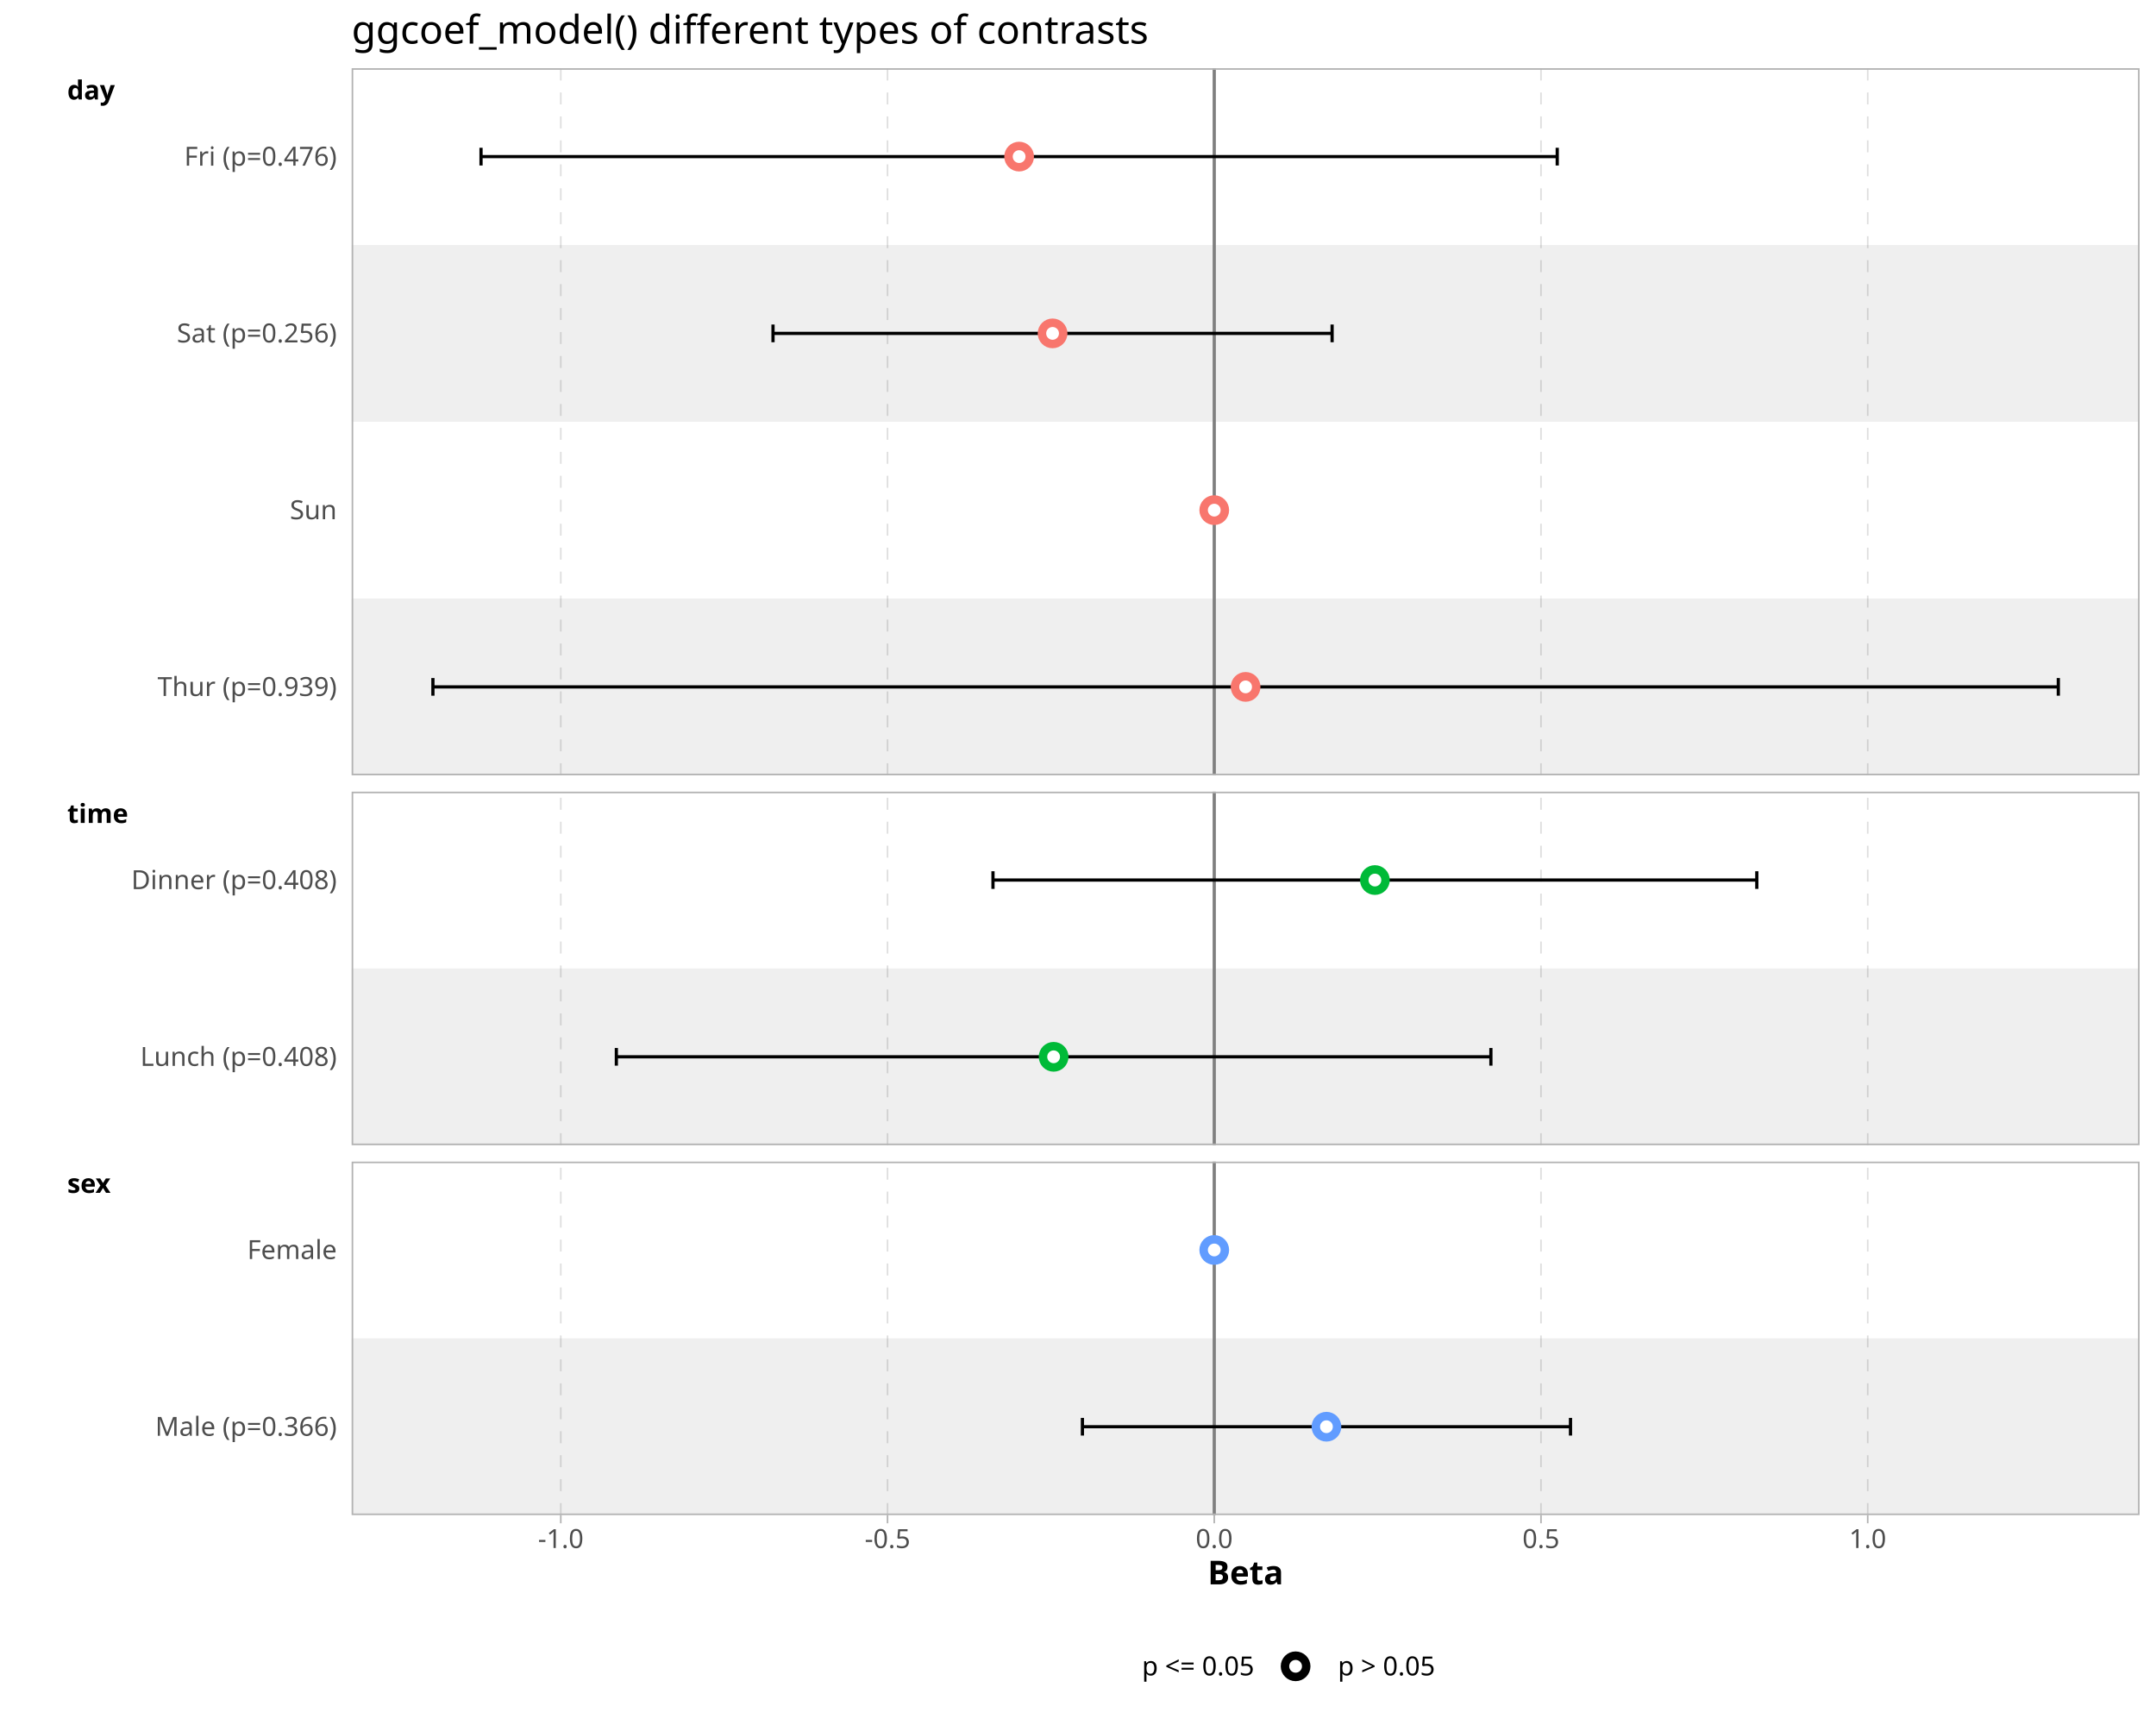
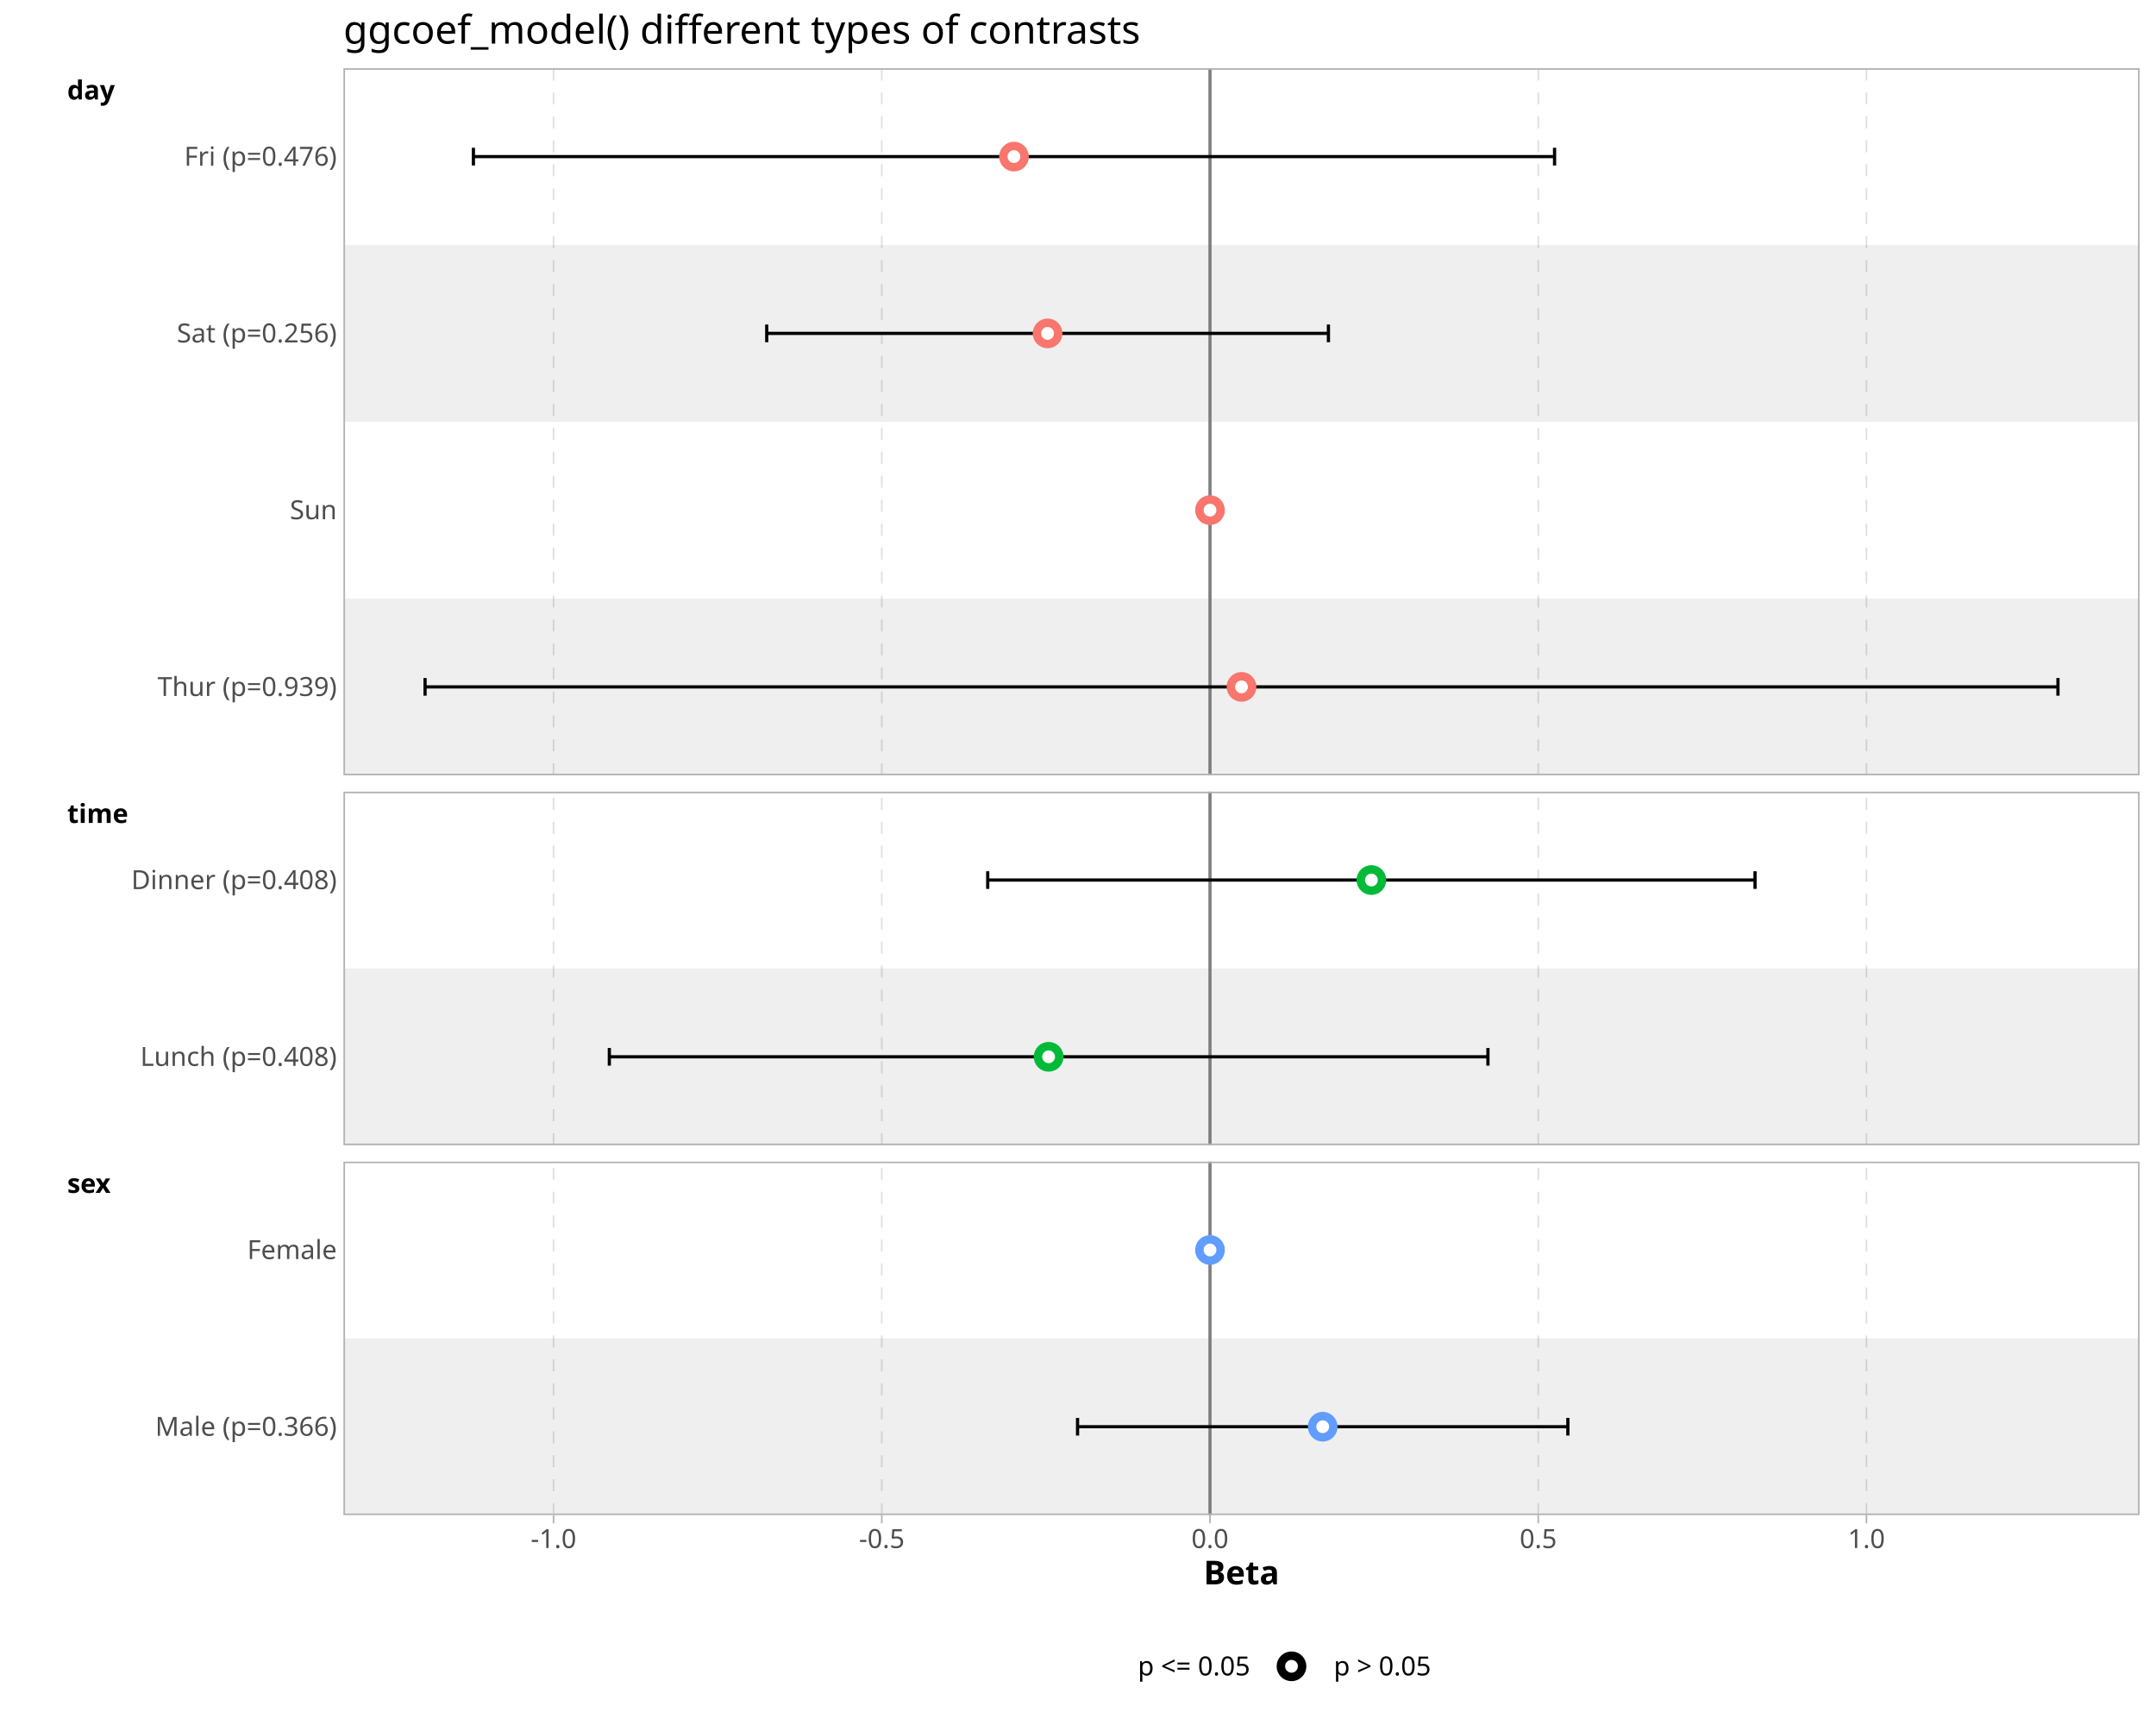
<svg xmlns="http://www.w3.org/2000/svg" class="svglite" data-engine-version="2.0" width="720.00pt" height="576.00pt" viewBox="0 0 720.00 576.00">
  <defs>
    <style type="text/css">
    .svglite line, .svglite polyline, .svglite polygon, .svglite path, .svglite rect, .svglite circle {
      fill: none;
      stroke: #000000;
      stroke-linecap: round;
      stroke-linejoin: round;
      stroke-miterlimit: 10.00;
    }
  </style>
  </defs>
  <rect width="100%" height="100%" style="stroke: none; fill: #FFFFFF;" />
  <defs>
    <clipPath id="cpMC4wMHw3MjAuMDB8MC4wMHw1NzYuMDA=">
      <rect x="0.00" y="0.00" width="720.00" height="576.00" />
    </clipPath>
  </defs>
  <g clip-path="url(#cpMC4wMHw3MjAuMDB8MC4wMHw1NzYuMDA=)">
    <rect x="0.00" y="0.00" width="720.00" height="576.00" style="stroke-width: 1.07; stroke: #FFFFFF; fill: #FFFFFF;" />
  </g>
  <defs>
-     <clipPath id="cpMTE3LjQzfDcxNC41MnwyMi43OHwyNTguODc=">
-       <rect x="117.43" y="22.78" width="597.09" height="236.09" />
+     <clipPath id="cpMTE0LjY5fDcxNC41MnwyMi43OHwyNTguODc=">
+       <rect x="114.69" y="22.78" width="599.83" height="236.09" />
    </clipPath>
  </defs>
-   <g clip-path="url(#cpMTE3LjQzfDcxNC41MnwyMi43OHwyNTguODc=)">
-     <rect x="117.43" y="22.78" width="597.09" height="236.09" style="stroke-width: 1.07; stroke: none; fill: #FFFFFF;" />
-     <polyline points="187.28,258.87 187.28,22.78 " style="stroke-width: 0.53; stroke: #DEDEDE; stroke-dasharray: 4.00,4.00; stroke-linecap: butt;" />
-     <polyline points="296.39,258.87 296.39,22.78 " style="stroke-width: 0.53; stroke: #DEDEDE; stroke-dasharray: 4.00,4.00; stroke-linecap: butt;" />
-     <polyline points="405.50,258.87 405.50,22.78 " style="stroke-width: 0.53; stroke: #DEDEDE; stroke-dasharray: 4.00,4.00; stroke-linecap: butt;" />
-     <polyline points="514.62,258.87 514.62,22.78 " style="stroke-width: 0.53; stroke: #DEDEDE; stroke-dasharray: 4.00,4.00; stroke-linecap: butt;" />
-     <polyline points="623.73,258.87 623.73,22.78 " style="stroke-width: 0.53; stroke: #DEDEDE; stroke-dasharray: 4.00,4.00; stroke-linecap: butt;" />
-     <rect x="117.43" y="199.85" width="597.09" height="59.02" style="stroke-width: 1.07; stroke: none; stroke-linecap: butt; stroke-linejoin: miter; fill: #111111; fill-opacity: 0.067;" />
-     <rect x="117.43" y="140.83" width="597.09" height="59.02" style="stroke-width: 1.07; stroke: none; stroke-linecap: butt; stroke-linejoin: miter;" />
-     <rect x="117.43" y="81.81" width="597.09" height="59.02" style="stroke-width: 1.07; stroke: none; stroke-linecap: butt; stroke-linejoin: miter; fill: #111111; fill-opacity: 0.067;" />
-     <rect x="117.43" y="22.78" width="597.09" height="59.02" style="stroke-width: 1.07; stroke: none; stroke-linecap: butt; stroke-linejoin: miter;" />
-     <line x1="405.50" y1="258.87" x2="405.50" y2="22.78" style="stroke-width: 1.07; stroke: #7F7F7F; stroke-linecap: butt;" />
-     <polyline points="520.04,55.25 520.04,49.34 " style="stroke-width: 1.07; stroke-linecap: butt;" />
-     <polyline points="520.04,52.29 160.64,52.29 " style="stroke-width: 1.07; stroke-linecap: butt;" />
-     <polyline points="160.64,55.25 160.64,49.34 " style="stroke-width: 1.07; stroke-linecap: butt;" />
-     <polyline points="444.86,114.27 444.86,108.36 " style="stroke-width: 1.07; stroke-linecap: butt;" />
-     <polyline points="444.86,111.32 258.15,111.32 " style="stroke-width: 1.07; stroke-linecap: butt;" />
-     <polyline points="258.15,114.27 258.15,108.36 " style="stroke-width: 1.07; stroke-linecap: butt;" />
-     <polyline points="687.38,232.31 687.38,226.41 " style="stroke-width: 1.07; stroke-linecap: butt;" />
-     <polyline points="687.38,229.36 144.57,229.36 " style="stroke-width: 1.07; stroke-linecap: butt;" />
-     <polyline points="144.57,232.31 144.57,226.41 " style="stroke-width: 1.07; stroke-linecap: butt;" />
-     <circle cx="340.34" cy="52.29" r="3.55" style="stroke-width: 2.83; stroke: #F8766D; fill: #FFFFFF;" />
-     <circle cx="351.51" cy="111.32" r="3.55" style="stroke-width: 2.83; stroke: #F8766D; fill: #FFFFFF;" />
-     <circle cx="405.50" cy="170.34" r="3.55" style="stroke-width: 2.83; stroke: #F8766D; fill: #FFFFFF;" />
-     <circle cx="415.97" cy="229.36" r="3.55" style="stroke-width: 2.83; stroke: #F8766D; fill: #FFFFFF;" />
-     <rect x="117.43" y="22.78" width="597.09" height="236.09" style="stroke-width: 1.07; stroke: #B3B3B3;" />
+   <g clip-path="url(#cpMTE0LjY5fDcxNC41MnwyMi43OHwyNTguODc=)">
+     <rect x="114.69" y="22.78" width="599.83" height="236.09" style="stroke-width: 1.07; stroke: none; fill: #FFFFFF;" />
+     <polyline points="184.86,258.87 184.86,22.78 " style="stroke-width: 0.53; stroke: #DEDEDE; stroke-dasharray: 4.00,4.00; stroke-linecap: butt;" />
+     <polyline points="294.47,258.87 294.47,22.78 " style="stroke-width: 0.53; stroke: #DEDEDE; stroke-dasharray: 4.00,4.00; stroke-linecap: butt;" />
+     <polyline points="404.08,258.87 404.08,22.78 " style="stroke-width: 0.53; stroke: #DEDEDE; stroke-dasharray: 4.00,4.00; stroke-linecap: butt;" />
+     <polyline points="513.70,258.87 513.70,22.78 " style="stroke-width: 0.53; stroke: #DEDEDE; stroke-dasharray: 4.00,4.00; stroke-linecap: butt;" />
+     <polyline points="623.31,258.87 623.31,22.78 " style="stroke-width: 0.53; stroke: #DEDEDE; stroke-dasharray: 4.00,4.00; stroke-linecap: butt;" />
+     <rect x="114.69" y="199.85" width="599.83" height="59.02" style="stroke-width: 1.07; stroke: none; stroke-linecap: butt; stroke-linejoin: miter; fill: #111111; fill-opacity: 0.067;" />
+     <rect x="114.69" y="140.83" width="599.83" height="59.02" style="stroke-width: 1.07; stroke: none; stroke-linecap: butt; stroke-linejoin: miter;" />
+     <rect x="114.69" y="81.81" width="599.83" height="59.02" style="stroke-width: 1.07; stroke: none; stroke-linecap: butt; stroke-linejoin: miter; fill: #111111; fill-opacity: 0.067;" />
+     <rect x="114.69" y="22.78" width="599.83" height="59.02" style="stroke-width: 1.07; stroke: none; stroke-linecap: butt; stroke-linejoin: miter;" />
+     <line x1="404.08" y1="258.87" x2="404.08" y2="22.78" style="stroke-width: 1.07; stroke: #7F7F7F; stroke-linecap: butt;" />
+     <polyline points="519.15,55.25 519.15,49.34 " style="stroke-width: 1.07; stroke-linecap: butt;" />
+     <polyline points="519.15,52.29 158.10,52.29 " style="stroke-width: 1.07; stroke-linecap: butt;" />
+     <polyline points="158.10,55.25 158.10,49.34 " style="stroke-width: 1.07; stroke-linecap: butt;" />
+     <polyline points="443.63,114.27 443.63,108.36 " style="stroke-width: 1.07; stroke-linecap: butt;" />
+     <polyline points="443.63,111.32 256.05,111.32 " style="stroke-width: 1.07; stroke-linecap: butt;" />
+     <polyline points="256.05,114.27 256.05,108.36 " style="stroke-width: 1.07; stroke-linecap: butt;" />
+     <polyline points="687.26,232.31 687.26,226.41 " style="stroke-width: 1.07; stroke-linecap: butt;" />
+     <polyline points="687.26,229.36 141.95,229.36 " style="stroke-width: 1.07; stroke-linecap: butt;" />
+     <polyline points="141.95,232.31 141.95,226.41 " style="stroke-width: 1.07; stroke-linecap: butt;" />
+     <circle cx="338.62" cy="52.29" r="3.55" style="stroke-width: 2.83; stroke: #F8766D; fill: #FFFFFF;" />
+     <circle cx="349.84" cy="111.32" r="3.55" style="stroke-width: 2.83; stroke: #F8766D; fill: #FFFFFF;" />
+     <circle cx="404.08" cy="170.34" r="3.55" style="stroke-width: 2.83; stroke: #F8766D; fill: #FFFFFF;" />
+     <circle cx="414.60" cy="229.36" r="3.55" style="stroke-width: 2.83; stroke: #F8766D; fill: #FFFFFF;" />
+     <rect x="114.69" y="22.78" width="599.83" height="236.09" style="stroke-width: 1.07; stroke: #B3B3B3;" />
  </g>
  <g clip-path="url(#cpMC4wMHw3MjAuMDB8MC4wMHw1NzYuMDA=)">
</g>
  <defs>
-     <clipPath id="cpMTE3LjQzfDcxNC41MnwyNjQuMzV8MzgyLjM5">
-       <rect x="117.43" y="264.35" width="597.09" height="118.04" />
+     <clipPath id="cpMTE0LjY5fDcxNC41MnwyNjQuMzV8MzgyLjM5">
+       <rect x="114.69" y="264.35" width="599.83" height="118.04" />
    </clipPath>
  </defs>
-   <g clip-path="url(#cpMTE3LjQzfDcxNC41MnwyNjQuMzV8MzgyLjM5)">
-     <rect x="117.43" y="264.35" width="597.09" height="118.04" style="stroke-width: 1.07; stroke: none; fill: #FFFFFF;" />
-     <polyline points="187.28,382.39 187.28,264.35 " style="stroke-width: 0.53; stroke: #DEDEDE; stroke-dasharray: 4.00,4.00; stroke-linecap: butt;" />
-     <polyline points="296.39,382.39 296.39,264.35 " style="stroke-width: 0.53; stroke: #DEDEDE; stroke-dasharray: 4.00,4.00; stroke-linecap: butt;" />
-     <polyline points="405.50,382.39 405.50,264.35 " style="stroke-width: 0.53; stroke: #DEDEDE; stroke-dasharray: 4.00,4.00; stroke-linecap: butt;" />
-     <polyline points="514.62,382.39 514.62,264.35 " style="stroke-width: 0.53; stroke: #DEDEDE; stroke-dasharray: 4.00,4.00; stroke-linecap: butt;" />
-     <polyline points="623.73,382.39 623.73,264.35 " style="stroke-width: 0.53; stroke: #DEDEDE; stroke-dasharray: 4.00,4.00; stroke-linecap: butt;" />
-     <rect x="117.43" y="323.37" width="597.09" height="59.02" style="stroke-width: 1.07; stroke: none; stroke-linecap: butt; stroke-linejoin: miter; fill: #111111; fill-opacity: 0.067;" />
-     <rect x="117.43" y="264.35" width="597.09" height="59.02" style="stroke-width: 1.07; stroke: none; stroke-linecap: butt; stroke-linejoin: miter;" />
-     <line x1="405.50" y1="382.39" x2="405.50" y2="264.35" style="stroke-width: 1.07; stroke: #7F7F7F; stroke-linecap: butt;" />
-     <polyline points="586.69,296.81 586.69,290.91 " style="stroke-width: 1.07; stroke-linecap: butt;" />
-     <polyline points="586.69,293.86 331.61,293.86 " style="stroke-width: 1.07; stroke-linecap: butt;" />
-     <polyline points="331.61,296.81 331.61,290.91 " style="stroke-width: 1.07; stroke-linecap: butt;" />
-     <polyline points="497.89,355.83 497.89,349.93 " style="stroke-width: 1.07; stroke-linecap: butt;" />
-     <polyline points="497.89,352.88 205.83,352.88 " style="stroke-width: 1.07; stroke-linecap: butt;" />
-     <polyline points="205.83,355.83 205.83,349.93 " style="stroke-width: 1.07; stroke-linecap: butt;" />
-     <circle cx="459.15" cy="293.86" r="3.55" style="stroke-width: 2.83; stroke: #00BA38; fill: #FFFFFF;" />
-     <circle cx="351.86" cy="352.88" r="3.55" style="stroke-width: 2.83; stroke: #00BA38; fill: #FFFFFF;" />
-     <rect x="117.43" y="264.35" width="597.09" height="118.04" style="stroke-width: 1.07; stroke: #B3B3B3;" />
+   <g clip-path="url(#cpMTE0LjY5fDcxNC41MnwyNjQuMzV8MzgyLjM5)">
+     <rect x="114.69" y="264.35" width="599.83" height="118.04" style="stroke-width: 1.07; stroke: none; fill: #FFFFFF;" />
+     <polyline points="184.86,382.39 184.86,264.35 " style="stroke-width: 0.53; stroke: #DEDEDE; stroke-dasharray: 4.00,4.00; stroke-linecap: butt;" />
+     <polyline points="294.47,382.39 294.47,264.35 " style="stroke-width: 0.53; stroke: #DEDEDE; stroke-dasharray: 4.00,4.00; stroke-linecap: butt;" />
+     <polyline points="404.08,382.39 404.08,264.35 " style="stroke-width: 0.53; stroke: #DEDEDE; stroke-dasharray: 4.00,4.00; stroke-linecap: butt;" />
+     <polyline points="513.70,382.39 513.70,264.35 " style="stroke-width: 0.53; stroke: #DEDEDE; stroke-dasharray: 4.00,4.00; stroke-linecap: butt;" />
+     <polyline points="623.31,382.39 623.31,264.35 " style="stroke-width: 0.53; stroke: #DEDEDE; stroke-dasharray: 4.00,4.00; stroke-linecap: butt;" />
+     <rect x="114.69" y="323.37" width="599.83" height="59.02" style="stroke-width: 1.07; stroke: none; stroke-linecap: butt; stroke-linejoin: miter; fill: #111111; fill-opacity: 0.067;" />
+     <rect x="114.69" y="264.35" width="599.83" height="59.02" style="stroke-width: 1.07; stroke: none; stroke-linecap: butt; stroke-linejoin: miter;" />
+     <line x1="404.08" y1="382.39" x2="404.08" y2="264.35" style="stroke-width: 1.07; stroke: #7F7F7F; stroke-linecap: butt;" />
+     <polyline points="586.10,296.81 586.10,290.91 " style="stroke-width: 1.07; stroke-linecap: butt;" />
+     <polyline points="586.10,293.86 329.85,293.86 " style="stroke-width: 1.07; stroke-linecap: butt;" />
+     <polyline points="329.85,296.81 329.85,290.91 " style="stroke-width: 1.07; stroke-linecap: butt;" />
+     <polyline points="496.90,355.83 496.90,349.93 " style="stroke-width: 1.07; stroke-linecap: butt;" />
+     <polyline points="496.90,352.88 203.49,352.88 " style="stroke-width: 1.07; stroke-linecap: butt;" />
+     <polyline points="203.49,355.83 203.49,349.93 " style="stroke-width: 1.07; stroke-linecap: butt;" />
+     <circle cx="457.98" cy="293.86" r="3.55" style="stroke-width: 2.83; stroke: #00BA38; fill: #FFFFFF;" />
+     <circle cx="350.19" cy="352.88" r="3.55" style="stroke-width: 2.83; stroke: #00BA38; fill: #FFFFFF;" />
+     <rect x="114.69" y="264.35" width="599.83" height="118.04" style="stroke-width: 1.07; stroke: #B3B3B3;" />
  </g>
  <g clip-path="url(#cpMC4wMHw3MjAuMDB8MC4wMHw1NzYuMDA=)">
</g>
  <defs>
-     <clipPath id="cpMTE3LjQzfDcxNC41MnwzODcuODd8NTA1Ljkx">
-       <rect x="117.43" y="387.87" width="597.09" height="118.04" />
+     <clipPath id="cpMTE0LjY5fDcxNC41MnwzODcuODd8NTA1Ljkx">
+       <rect x="114.69" y="387.87" width="599.83" height="118.04" />
    </clipPath>
  </defs>
-   <g clip-path="url(#cpMTE3LjQzfDcxNC41MnwzODcuODd8NTA1Ljkx)">
-     <rect x="117.43" y="387.87" width="597.09" height="118.04" style="stroke-width: 1.07; stroke: none; fill: #FFFFFF;" />
-     <polyline points="187.28,505.91 187.28,387.87 " style="stroke-width: 0.53; stroke: #DEDEDE; stroke-dasharray: 4.00,4.00; stroke-linecap: butt;" />
-     <polyline points="296.39,505.91 296.39,387.87 " style="stroke-width: 0.53; stroke: #DEDEDE; stroke-dasharray: 4.00,4.00; stroke-linecap: butt;" />
-     <polyline points="405.50,505.91 405.50,387.87 " style="stroke-width: 0.53; stroke: #DEDEDE; stroke-dasharray: 4.00,4.00; stroke-linecap: butt;" />
-     <polyline points="514.62,505.91 514.62,387.87 " style="stroke-width: 0.53; stroke: #DEDEDE; stroke-dasharray: 4.00,4.00; stroke-linecap: butt;" />
-     <polyline points="623.73,505.91 623.73,387.87 " style="stroke-width: 0.53; stroke: #DEDEDE; stroke-dasharray: 4.00,4.00; stroke-linecap: butt;" />
-     <rect x="117.43" y="446.89" width="597.09" height="59.02" style="stroke-width: 1.07; stroke: none; stroke-linecap: butt; stroke-linejoin: miter; fill: #111111; fill-opacity: 0.067;" />
-     <rect x="117.43" y="387.87" width="597.09" height="59.02" style="stroke-width: 1.07; stroke: none; stroke-linecap: butt; stroke-linejoin: miter;" />
-     <line x1="405.50" y1="505.91" x2="405.50" y2="387.87" style="stroke-width: 1.07; stroke: #7F7F7F; stroke-linecap: butt;" />
-     <polyline points="524.47,479.35 524.47,473.45 " style="stroke-width: 1.07; stroke-linecap: butt;" />
-     <polyline points="524.47,476.40 361.47,476.40 " style="stroke-width: 1.07; stroke-linecap: butt;" />
-     <polyline points="361.47,479.35 361.47,473.45 " style="stroke-width: 1.07; stroke-linecap: butt;" />
-     <circle cx="405.50" cy="417.38" r="3.55" style="stroke-width: 2.83; stroke: #619CFF; fill: #FFFFFF;" />
-     <circle cx="442.97" cy="476.40" r="3.55" style="stroke-width: 2.83; stroke: #619CFF; fill: #FFFFFF;" />
-     <rect x="117.43" y="387.87" width="597.09" height="118.04" style="stroke-width: 1.07; stroke: #B3B3B3;" />
+   <g clip-path="url(#cpMTE0LjY5fDcxNC41MnwzODcuODd8NTA1Ljkx)">
+     <rect x="114.69" y="387.87" width="599.83" height="118.04" style="stroke-width: 1.07; stroke: none; fill: #FFFFFF;" />
+     <polyline points="184.86,505.91 184.86,387.87 " style="stroke-width: 0.53; stroke: #DEDEDE; stroke-dasharray: 4.00,4.00; stroke-linecap: butt;" />
+     <polyline points="294.47,505.91 294.47,387.87 " style="stroke-width: 0.53; stroke: #DEDEDE; stroke-dasharray: 4.00,4.00; stroke-linecap: butt;" />
+     <polyline points="404.08,505.91 404.08,387.87 " style="stroke-width: 0.53; stroke: #DEDEDE; stroke-dasharray: 4.00,4.00; stroke-linecap: butt;" />
+     <polyline points="513.70,505.91 513.70,387.87 " style="stroke-width: 0.53; stroke: #DEDEDE; stroke-dasharray: 4.00,4.00; stroke-linecap: butt;" />
+     <polyline points="623.31,505.91 623.31,387.87 " style="stroke-width: 0.53; stroke: #DEDEDE; stroke-dasharray: 4.00,4.00; stroke-linecap: butt;" />
+     <rect x="114.69" y="446.89" width="599.83" height="59.02" style="stroke-width: 1.07; stroke: none; stroke-linecap: butt; stroke-linejoin: miter; fill: #111111; fill-opacity: 0.067;" />
+     <rect x="114.69" y="387.87" width="599.83" height="59.02" style="stroke-width: 1.07; stroke: none; stroke-linecap: butt; stroke-linejoin: miter;" />
+     <line x1="404.08" y1="505.91" x2="404.08" y2="387.87" style="stroke-width: 1.07; stroke: #7F7F7F; stroke-linecap: butt;" />
+     <polyline points="523.59,479.35 523.59,473.45 " style="stroke-width: 1.07; stroke-linecap: butt;" />
+     <polyline points="523.59,476.40 359.85,476.40 " style="stroke-width: 1.07; stroke-linecap: butt;" />
+     <polyline points="359.85,479.35 359.85,473.45 " style="stroke-width: 1.07; stroke-linecap: butt;" />
+     <circle cx="404.08" cy="417.38" r="3.55" style="stroke-width: 2.83; stroke: #619CFF; fill: #FFFFFF;" />
+     <circle cx="441.72" cy="476.40" r="3.55" style="stroke-width: 2.83; stroke: #619CFF; fill: #FFFFFF;" />
+     <rect x="114.69" y="387.87" width="599.83" height="118.04" style="stroke-width: 1.07; stroke: #B3B3B3;" />
  </g>
  <g clip-path="url(#cpMC4wMHw3MjAuMDB8MC4wMHw1NzYuMDA=)">
</g>
  <defs>
    <clipPath id="cpMTguMDd8NDMuNDd8MjIuNzh8MjU4Ljg3">
      <rect x="18.07" y="22.78" width="25.39" height="236.09" />
    </clipPath>
  </defs>
  <g clip-path="url(#cpMTguMDd8NDMuNDd8MjIuNzh8MjU4Ljg3)">
    <text x="22.46" y="33.22" style="font-size: 8.80px; font-weight: bold; font-family: sans;" textLength="14.19px" lengthAdjust="spacingAndGlyphs">day</text>
  </g>
  <g clip-path="url(#cpMC4wMHw3MjAuMDB8MC4wMHw1NzYuMDA=)">
</g>
  <defs>
    <clipPath id="cpMTguMDd8NDMuNDd8MjY0LjM1fDM4Mi4zOQ==">
      <rect x="18.07" y="264.35" width="25.39" height="118.04" />
    </clipPath>
  </defs>
  <g clip-path="url(#cpMTguMDd8NDMuNDd8MjY0LjM1fDM4Mi4zOQ==)">
    <text x="22.46" y="274.79" style="font-size: 8.80px; font-weight: bold; font-family: sans;" textLength="16.63px" lengthAdjust="spacingAndGlyphs">time</text>
  </g>
  <g clip-path="url(#cpMC4wMHw3MjAuMDB8MC4wMHw1NzYuMDA=)">
</g>
  <defs>
    <clipPath id="cpMTguMDd8NDMuNDd8Mzg3Ljg3fDUwNS45MQ==">
      <rect x="18.07" y="387.87" width="25.39" height="118.04" />
    </clipPath>
  </defs>
  <g clip-path="url(#cpMTguMDd8NDMuNDd8Mzg3Ljg3fDUwNS45MQ==)">
    <text x="22.46" y="398.31" style="font-size: 8.80px; font-weight: bold; font-family: sans;" textLength="13.70px" lengthAdjust="spacingAndGlyphs">sex</text>
  </g>
  <g clip-path="url(#cpMC4wMHw3MjAuMDB8MC4wMHw1NzYuMDA=)">
-     <polyline points="187.28,508.65 187.28,505.91 " style="stroke-width: 0.53; stroke: #B3B3B3; stroke-linecap: butt;" />
-     <polyline points="296.39,508.65 296.39,505.91 " style="stroke-width: 0.53; stroke: #B3B3B3; stroke-linecap: butt;" />
-     <polyline points="405.50,508.65 405.50,505.91 " style="stroke-width: 0.53; stroke: #B3B3B3; stroke-linecap: butt;" />
-     <polyline points="514.62,508.65 514.62,505.91 " style="stroke-width: 0.53; stroke: #B3B3B3; stroke-linecap: butt;" />
-     <polyline points="623.73,508.65 623.73,505.91 " style="stroke-width: 0.53; stroke: #B3B3B3; stroke-linecap: butt;" />
-     <text x="187.28" y="516.90" text-anchor="middle" style="font-size: 8.80px; fill: #4D4D4D; font-family: sans;" textLength="15.16px" lengthAdjust="spacingAndGlyphs">-1.0</text>
-     <text x="296.39" y="516.90" text-anchor="middle" style="font-size: 8.80px; fill: #4D4D4D; font-family: sans;" textLength="15.16px" lengthAdjust="spacingAndGlyphs">-0.5</text>
-     <text x="405.50" y="516.90" text-anchor="middle" style="font-size: 8.80px; fill: #4D4D4D; font-family: sans;" textLength="12.23px" lengthAdjust="spacingAndGlyphs">0.0</text>
-     <text x="514.62" y="516.90" text-anchor="middle" style="font-size: 8.80px; fill: #4D4D4D; font-family: sans;" textLength="12.23px" lengthAdjust="spacingAndGlyphs">0.5</text>
-     <text x="623.73" y="516.90" text-anchor="middle" style="font-size: 8.80px; fill: #4D4D4D; font-family: sans;" textLength="12.23px" lengthAdjust="spacingAndGlyphs">1.0</text>
+     <polyline points="184.86,508.65 184.86,505.91 " style="stroke-width: 0.53; stroke: #B3B3B3; stroke-linecap: butt;" />
+     <polyline points="294.47,508.65 294.47,505.91 " style="stroke-width: 0.53; stroke: #B3B3B3; stroke-linecap: butt;" />
+     <polyline points="404.08,508.65 404.08,505.91 " style="stroke-width: 0.53; stroke: #B3B3B3; stroke-linecap: butt;" />
+     <polyline points="513.70,508.65 513.70,505.91 " style="stroke-width: 0.53; stroke: #B3B3B3; stroke-linecap: butt;" />
+     <polyline points="623.31,508.65 623.31,505.91 " style="stroke-width: 0.53; stroke: #B3B3B3; stroke-linecap: butt;" />
+     <text x="184.86" y="516.90" text-anchor="middle" style="font-size: 8.80px; fill: #4D4D4D; font-family: sans;" textLength="15.16px" lengthAdjust="spacingAndGlyphs">-1.0</text>
+     <text x="294.47" y="516.90" text-anchor="middle" style="font-size: 8.80px; fill: #4D4D4D; font-family: sans;" textLength="15.16px" lengthAdjust="spacingAndGlyphs">-0.5</text>
+     <text x="404.08" y="516.90" text-anchor="middle" style="font-size: 8.80px; fill: #4D4D4D; font-family: sans;" textLength="12.23px" lengthAdjust="spacingAndGlyphs">0.0</text>
+     <text x="513.70" y="516.90" text-anchor="middle" style="font-size: 8.80px; fill: #4D4D4D; font-family: sans;" textLength="12.23px" lengthAdjust="spacingAndGlyphs">0.5</text>
+     <text x="623.31" y="516.90" text-anchor="middle" style="font-size: 8.80px; fill: #4D4D4D; font-family: sans;" textLength="12.23px" lengthAdjust="spacingAndGlyphs">1.0</text>
    <text x="112.50" y="232.39" text-anchor="end" style="font-size: 8.80px; fill: #4D4D4D; font-family: sans;" textLength="58.46px" lengthAdjust="spacingAndGlyphs">Thur (p=0.939)</text>
    <text x="112.50" y="173.37" text-anchor="end" style="font-size: 8.80px; fill: #4D4D4D; font-family: sans;" textLength="15.66px" lengthAdjust="spacingAndGlyphs">Sun</text>
    <text x="112.50" y="114.34" text-anchor="end" style="font-size: 8.80px; fill: #4D4D4D; font-family: sans;" textLength="53.58px" lengthAdjust="spacingAndGlyphs">Sat (p=0.256)</text>
    <text x="112.50" y="55.32" text-anchor="end" style="font-size: 8.80px; fill: #4D4D4D; font-family: sans;" textLength="50.62px" lengthAdjust="spacingAndGlyphs">Fri (p=0.476)</text>
    <text x="112.50" y="355.91" text-anchor="end" style="font-size: 8.80px; fill: #4D4D4D; font-family: sans;" textLength="64.35px" lengthAdjust="spacingAndGlyphs">Lunch (p=0.408)</text>
    <text x="112.50" y="296.89" text-anchor="end" style="font-size: 8.80px; fill: #4D4D4D; font-family: sans;" textLength="66.29px" lengthAdjust="spacingAndGlyphs">Dinner (p=0.408)</text>
    <text x="112.50" y="479.43" text-anchor="end" style="font-size: 8.80px; fill: #4D4D4D; font-family: sans;" textLength="59.44px" lengthAdjust="spacingAndGlyphs">Male (p=0.366)</text>
    <text x="112.50" y="420.41" text-anchor="end" style="font-size: 8.80px; fill: #4D4D4D; font-family: sans;" textLength="29.35px" lengthAdjust="spacingAndGlyphs">Female</text>
-     <text x="415.97" y="529.04" text-anchor="middle" style="font-size: 11.00px; font-weight: bold; font-family: sans;" textLength="22.63px" lengthAdjust="spacingAndGlyphs">Beta</text>
-     <rect x="347.63" y="542.28" width="136.69" height="28.24" style="stroke-width: 1.07; stroke: none; fill: #FFFFFF;" />
-     <rect x="358.59" y="547.76" width="17.28" height="17.28" style="stroke-width: 1.07; stroke: none; fill: #FFFFFF;" />
-     <rect x="424.03" y="547.76" width="17.28" height="17.28" style="stroke-width: 1.07; stroke: none; fill: #FFFFFF;" />
-     <circle cx="432.67" cy="556.40" r="3.55" style="stroke-width: 2.83; fill: #FFFFFF;" />
-     <text x="381.35" y="559.43" style="font-size: 8.80px; font-family: sans;" textLength="37.20px" lengthAdjust="spacingAndGlyphs">p &lt;= 0.05</text>
-     <text x="446.78" y="559.43" style="font-size: 8.80px; font-family: sans;" textLength="32.05px" lengthAdjust="spacingAndGlyphs">p &gt; 0.05</text>
-     <text x="117.43" y="14.56" style="font-size: 13.20px; font-family: sans;" textLength="250.23px" lengthAdjust="spacingAndGlyphs">ggcoef_model() different types of contrasts</text>
+     <text x="414.60" y="529.04" text-anchor="middle" style="font-size: 11.00px; font-weight: bold; font-family: sans;" textLength="22.63px" lengthAdjust="spacingAndGlyphs">Beta</text>
+     <rect x="346.26" y="542.28" width="136.69" height="28.24" style="stroke-width: 1.07; stroke: none; fill: #FFFFFF;" />
+     <rect x="357.22" y="547.76" width="17.28" height="17.28" style="stroke-width: 1.07; stroke: none; fill: #FFFFFF;" />
+     <rect x="422.66" y="547.76" width="17.28" height="17.28" style="stroke-width: 1.07; stroke: none; fill: #FFFFFF;" />
+     <circle cx="431.30" cy="556.40" r="3.55" style="stroke-width: 2.83; fill: #FFFFFF;" />
+     <text x="379.98" y="559.43" style="font-size: 8.80px; font-family: sans;" textLength="37.20px" lengthAdjust="spacingAndGlyphs">p &lt;= 0.05</text>
+     <text x="445.41" y="559.43" style="font-size: 8.80px; font-family: sans;" textLength="32.05px" lengthAdjust="spacingAndGlyphs">p &gt; 0.05</text>
+     <text x="114.69" y="14.56" style="font-size: 13.20px; font-family: sans;" textLength="250.23px" lengthAdjust="spacingAndGlyphs">ggcoef_model() different types of contrasts</text>
  </g>
</svg>
